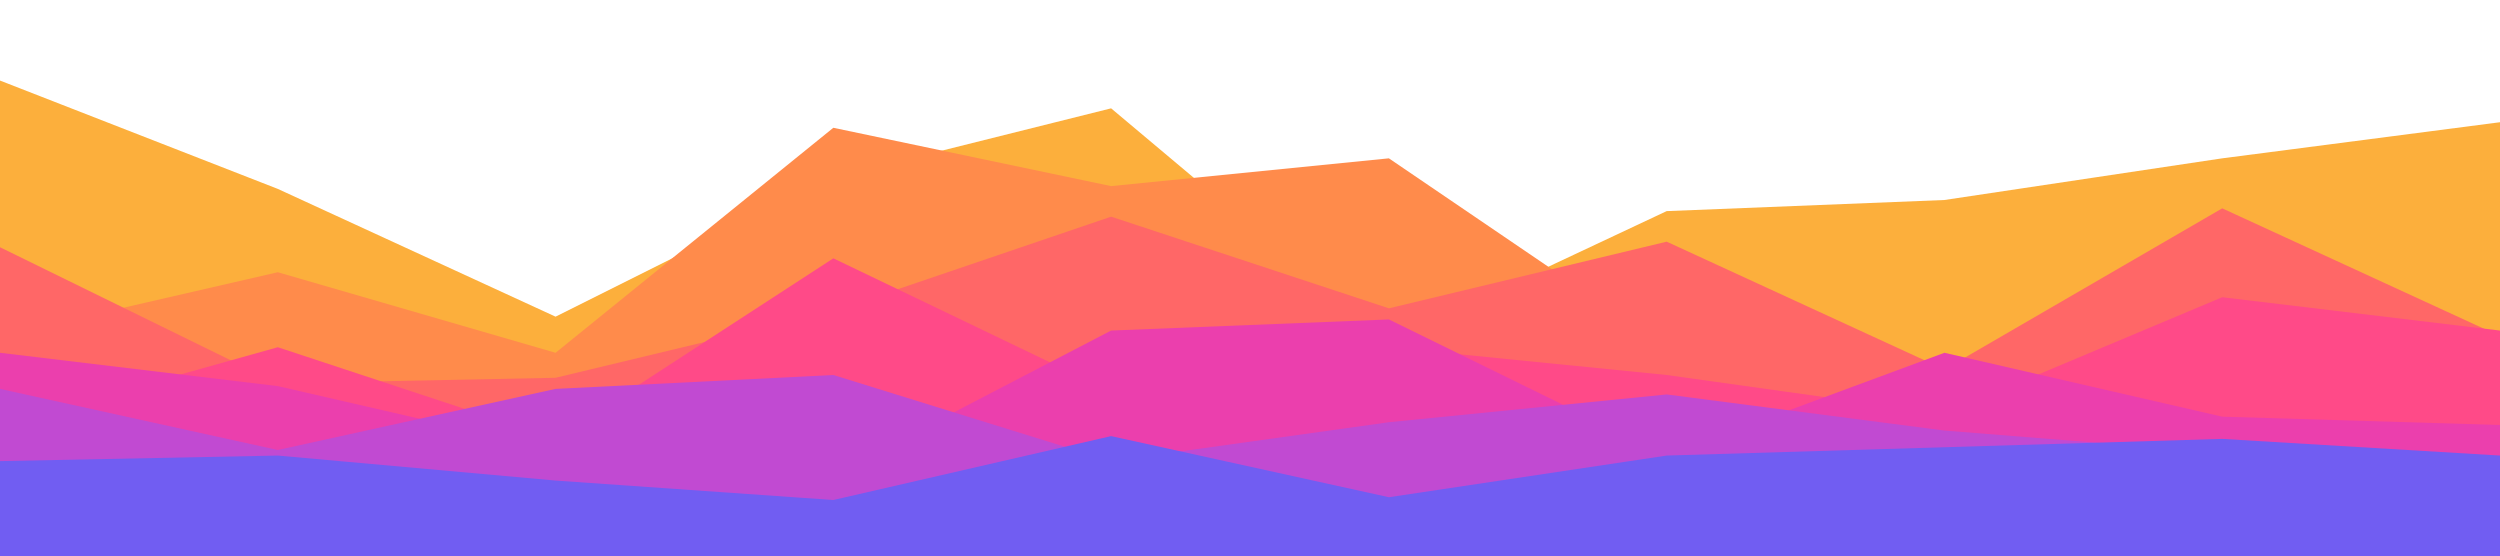
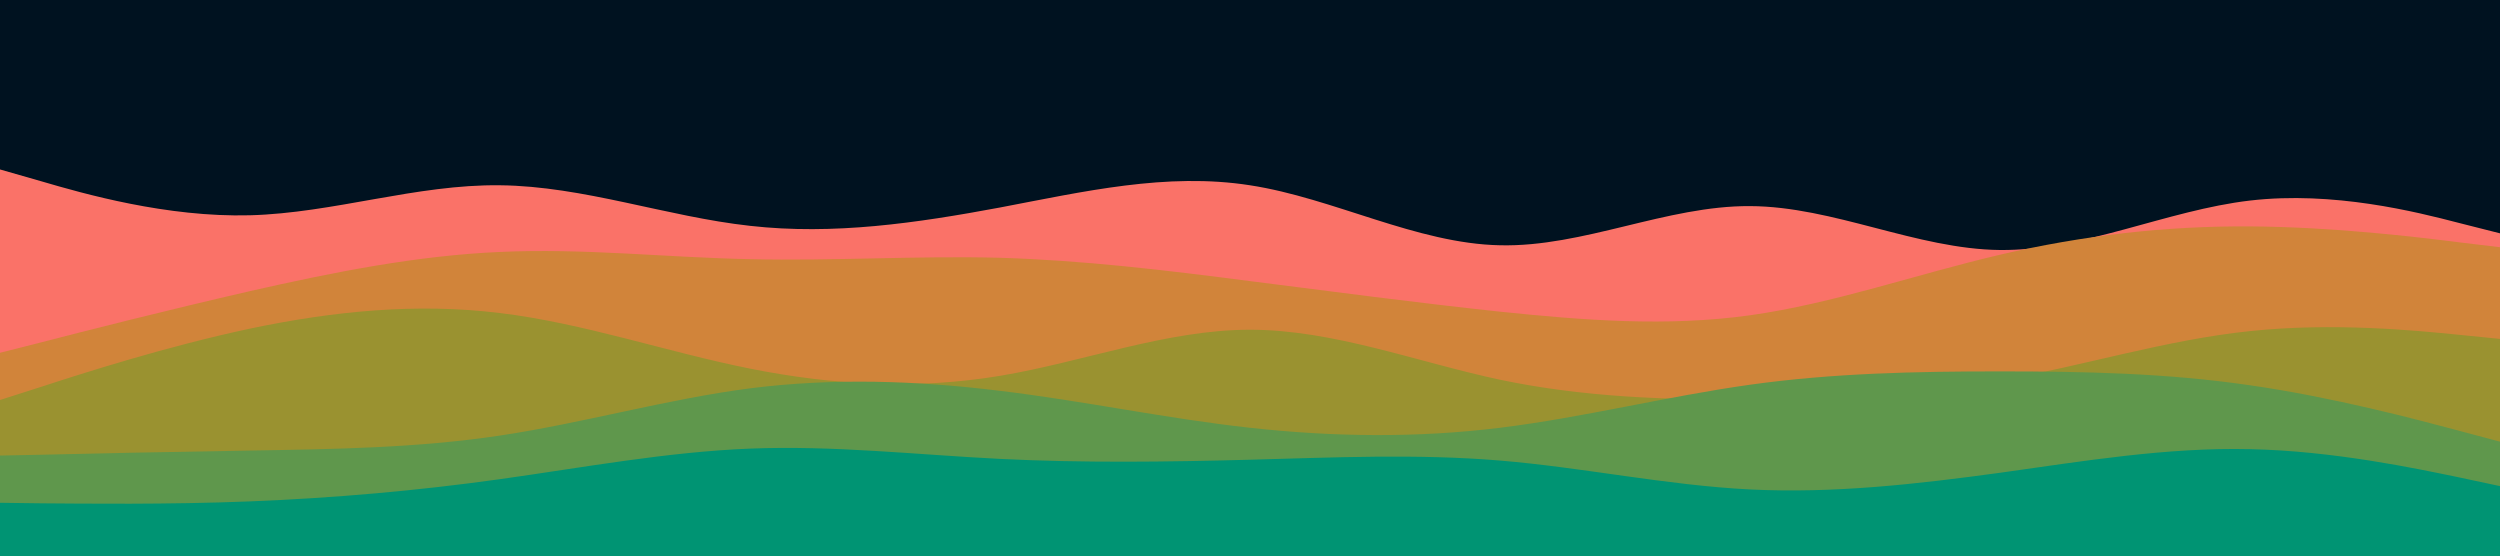
<svg xmlns="http://www.w3.org/2000/svg" id="visual" viewBox="0 0 900 200" width="900" height="200" version="1.1">
-   <path d="M0 29L100 68L200 114L300 64L400 39L500 123L600 76L700 72L800 57L900 44L900 201L800 201L700 201L600 201L500 201L400 201L300 201L200 201L100 201L0 201Z" fill="#fcaf3c" />
-   <path d="M0 121L100 98L200 127L300 46L400 67L500 57L600 125L700 138L800 89L900 121L900 201L800 201L700 201L600 201L500 201L400 201L300 201L200 201L100 201L0 201Z" fill="#ff8b4b" />
-   <path d="M0 89L100 138L200 136L300 112L400 78L500 111L600 87L700 133L800 75L900 121L900 201L800 201L700 201L600 201L500 201L400 201L300 201L200 201L100 201L0 201Z" fill="#ff6767" />
-   <path d="M0 153L100 125L200 158L300 93L400 141L500 125L600 135L700 149L800 107L900 119L900 201L800 201L700 201L600 201L500 201L400 201L300 201L200 201L100 201L0 201Z" fill="#ff4a88" />
-   <path d="M0 127L100 139L200 162L300 171L400 119L500 115L600 164L700 127L800 150L900 153L900 201L800 201L700 201L600 201L500 201L400 201L300 201L200 201L100 201L0 201Z" fill="#eb3fad" />
-   <path d="M0 140L100 162L200 140L300 135L400 166L500 152L600 142L700 155L800 163L900 176L900 201L800 201L700 201L600 201L500 201L400 201L300 201L200 201L100 201L0 201Z" fill="#c14ad2" />
-   <path d="M0 166L100 164L200 173L300 180L400 157L500 179L600 164L700 161L800 158L900 164L900 201L800 201L700 201L600 201L500 201L400 201L300 201L200 201L100 201L0 201Z" fill="#715df2" />
+   <rect x="0" y="0" width="900" height="200" fill="#001220" />
+   <path d="M0 61L15 65.3C30 69.7 60 78.3 90 77.5C120 76.7 150 66.3 180 66.7C210 67 240 78 270 81.3C300 84.7 330 80.3 360 74.7C390 69 420 62 450 66.7C480 71.3 510 87.7 540 88.3C570 89 600 74 630 74.2C660 74.3 690 89.7 720 90C750 90.3 780 75.7 810 72.2C840 68.7 870 76.3 885 80.2L900 84L900 201L885 201C870 201 840 201 810 201C780 201 750 201 720 201C690 201 660 201 630 201C600 201 570 201 540 201C510 201 480 201 450 201C420 201 390 201 360 201C330 201 300 201 270 201C240 201 210 201 180 201C150 201 120 201 90 201C60 201 30 201 15 201L0 201Z" fill="#fa7268" />
+   <path d="M0 127L15 123.2C30 119.3 60 111.7 90 104.8C120 98 150 92 180 90.7C210 89.3 240 92.7 270 93.3C300 94 330 92 360 92.8C390 93.7 420 97.3 450 101.2C480 105 510 109 540 112.2C570 115.3 600 117.7 630 113.5C660 109.3 690 98.7 720 91.7C750 84.7 780 81.3 810 81.5C840 81.7 870 85.3 885 87.2L900 89L900 201L885 201C870 201 840 201 810 201C780 201 750 201 720 201C690 201 660 201 630 201C600 201 570 201 540 201C510 201 480 201 450 201C420 201 390 201 360 201C330 201 300 201 270 201C240 201 210 201 180 201C150 201 120 201 90 201C60 201 30 201 15 201L0 201Z" fill="#d1843a" />
+   <path d="M0 144L15 139.2C30 134.3 60 124.7 90 118.3C120 112 150 109 180 112.7C210 116.3 240 126.7 270 132.7C300 138.7 330 140.3 360 135.3C390 130.3 420 118.7 450 118.7C480 118.7 510 130.3 540 136.7C570 143 600 144 630 143.8C660 143.7 690 142.3 720 137C750 131.7 780 122.3 810 119.2C840 116 870 119 885 120.5L900 122L900 201L885 201C870 201 840 201 810 201C780 201 750 201 720 201C690 201 660 201 630 201C600 201 570 201 540 201C510 201 480 201 450 201C420 201 390 201 360 201C330 201 300 201 270 201C240 201 210 201 180 201C150 201 120 201 90 201C60 201 30 201 15 201L0 201Z" fill="#9a9230" />
+   <path d="M0 164L15 163.7C30 163.3 60 162.7 90 162.2C120 161.7 150 161.3 180 156.8C210 152.3 240 143.7 270 139.8C300 136 330 137 360 140.7C390 144.3 420 150.7 450 154C480 157.3 510 157.7 540 154C570 150.3 600 142.7 630 138.5C660 134.3 690 133.7 720 133.7C750 133.7 780 134.3 810 138.7C840 143 870 151 885 155L900 159L900 201L885 201C870 201 840 201 810 201C780 201 750 201 720 201C690 201 660 201 630 201C600 201 570 201 540 201C510 201 480 201 450 201C420 201 390 201 360 201C330 201 300 201 270 201C240 201 210 201 180 201C150 201 120 201 90 201C60 201 30 201 15 201L0 201Z" fill="#5f974c" />
+   <path d="M0 181L15 181.2C30 181.3 60 181.7 90 180.5C120 179.3 150 176.7 180 172.5C210 168.3 240 162.7 270 161.5C300 160.3 330 163.7 360 165.2C390 166.7 420 166.3 450 165.5C480 164.7 510 163.3 540 165.8C570 168.3 600 174.7 630 176.2C660 177.7 690 174.3 720 170.2C750 166 780 161 810 161.7C840 162.3 870 168.7 885 171.8L900 175L900 201L885 201C870 201 840 201 810 201C780 201 750 201 720 201C690 201 660 201 630 201C600 201 570 201 540 201C510 201 480 201 450 201C420 201 390 201 360 201C330 201 300 201 270 201C240 201 210 201 180 201C150 201 120 201 90 201C60 201 30 201 15 201L0 201Z" fill="#009473" />
</svg>
